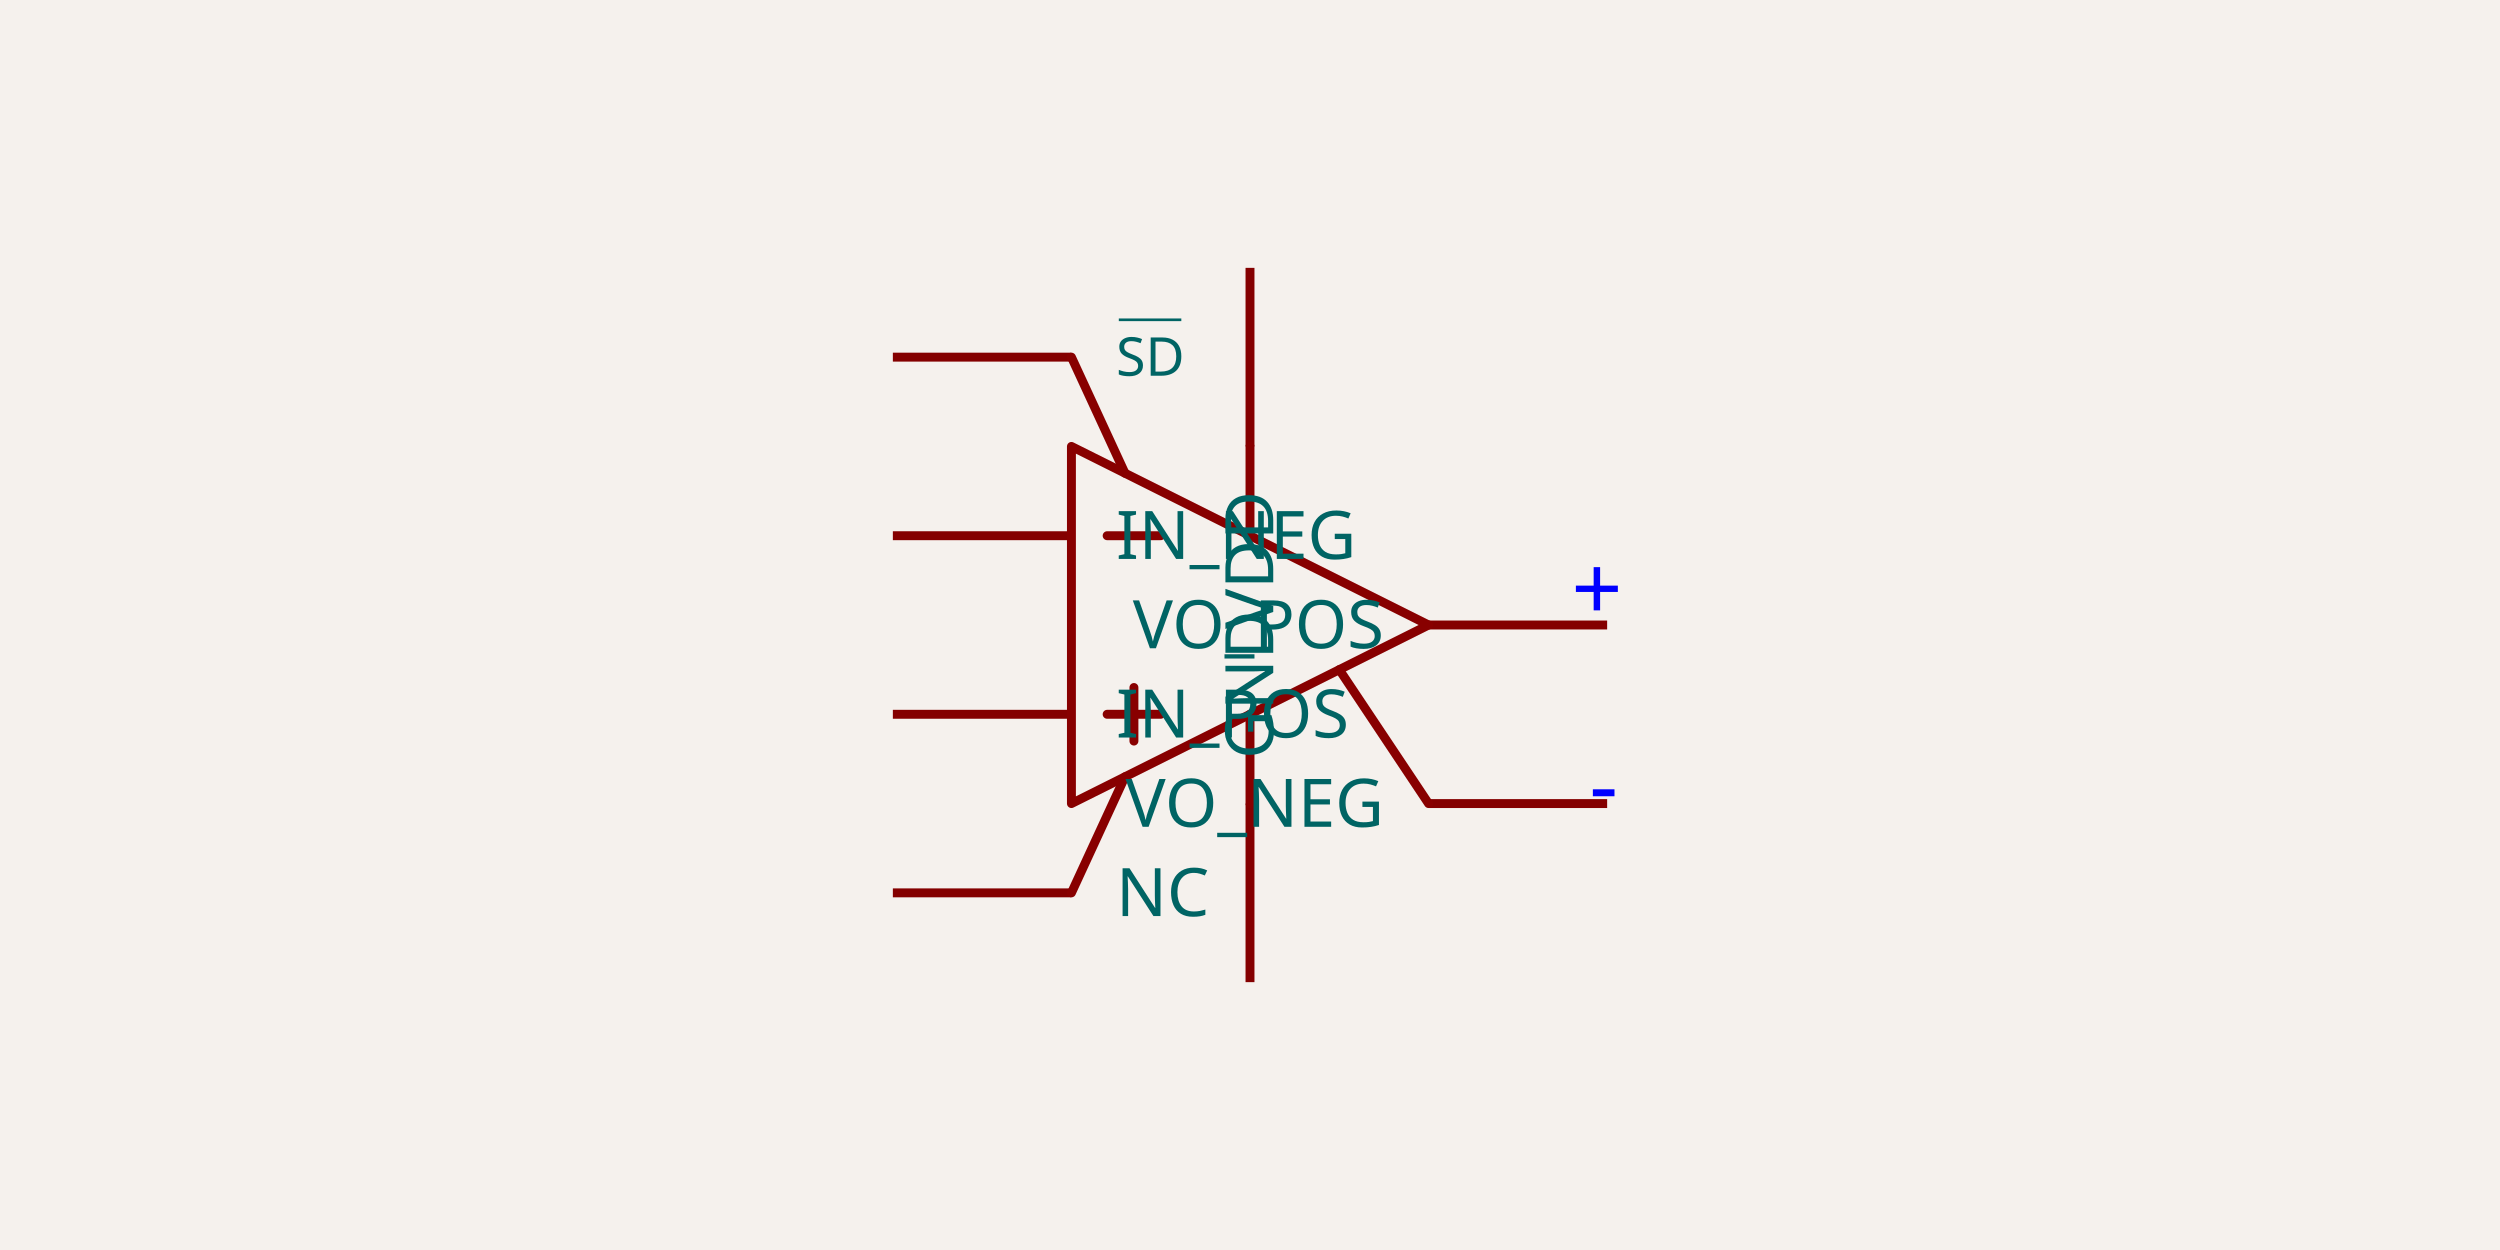
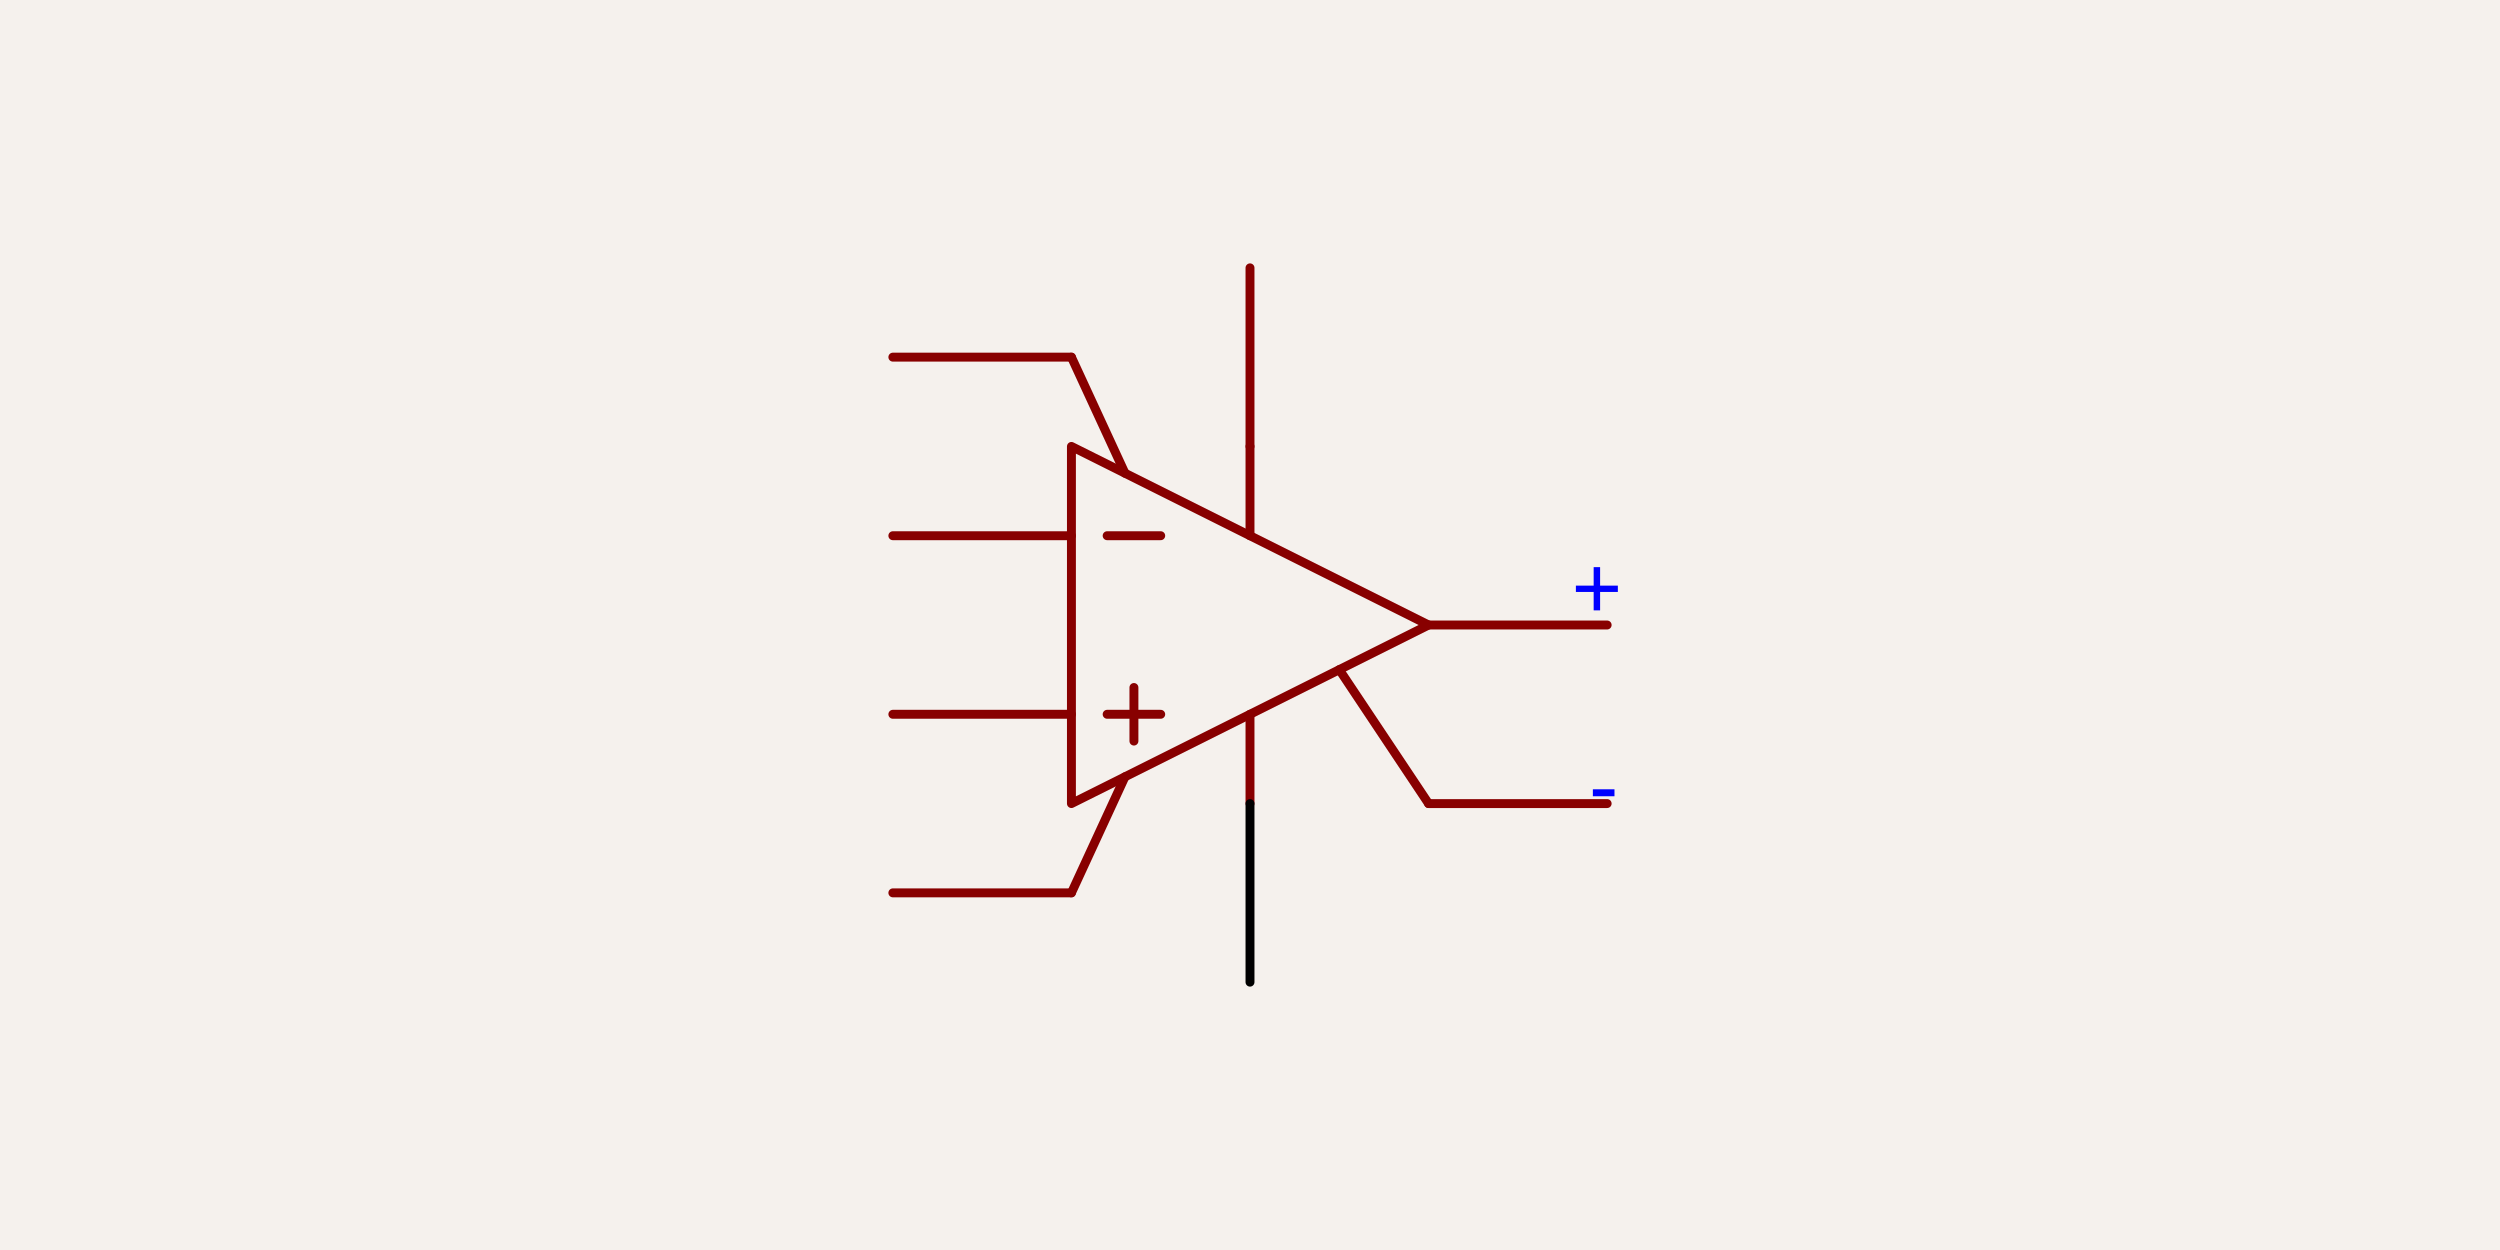
- <svg xmlns="http://www.w3.org/2000/svg" class="tscircuit-schematic" width="1200" height="600" style="background-color: rgb(245, 241, 237)" data-real-to-screen-transform="matrix(214.2857142857,0,0,-214.2857142857,600,278.5714285714)" data-software-used-string="@tscircuit/core@0.0.1393">
+ <svg xmlns="http://www.w3.org/2000/svg" class="tscircuit-schematic" width="1200" height="600" style="background-color: rgb(245, 241, 237)" data-real-to-screen-transform="matrix(214.2857142857,0,0,-214.2857142857,600,278.5714285714)" data-software-used-string="@tscircuit/core@0.0.1766">
  <style>
              .boundary { fill: rgb(245, 241, 237); }
              .schematic-boundary { fill: none; stroke: #fff; }
              .component { fill: none; stroke: rgb(132, 0, 0); }
              .chip { fill: rgb(255, 255, 194); stroke: rgb(132, 0, 0); }
              .component-pin { fill: none; stroke: rgb(132, 0, 0); }
              .text { font-family: sans-serif; fill: rgb(0, 150, 0); }
              .pin-number { fill: rgb(169, 0, 0); }
              .port-label { fill: rgb(0, 100, 100); }
              .component-name { fill: rgb(0, 100, 100); }

            </style>
  <rect class="boundary" x="0" y="0" width="1200" height="600" />
  <g class="sch-component" data-circuit-json-type="schematic_component" data-schematic-component-id="schematic_component_0">
-     <line class="sch-line" x1="428.571" y1="171.429" x2="514.286" y2="171.429" stroke="rgba(132, 0, 0)" stroke-width="4.286" data-schematic-line-id="schematic_line_0" data-schematic-component-id="schematic_component_0" />
-     <line class="sch-line" x1="428.571" y1="257.143" x2="514.286" y2="257.143" stroke="rgba(132, 0, 0)" stroke-width="4.286" data-schematic-line-id="schematic_line_1" data-schematic-component-id="schematic_component_0" />
-     <line class="sch-line" x1="428.571" y1="342.857" x2="514.286" y2="342.857" stroke="rgba(132, 0, 0)" stroke-width="4.286" data-schematic-line-id="schematic_line_2" data-schematic-component-id="schematic_component_0" />
-     <line class="sch-line" x1="600" y1="471.429" x2="600" y2="385.714" stroke="rgba(132, 0, 0)" stroke-width="4.286" data-schematic-line-id="schematic_line_3" data-schematic-component-id="schematic_component_0" />
-     <line class="sch-line" x1="771.429" y1="300" x2="685.714" y2="300" stroke="rgba(132, 0, 0)" stroke-width="4.286" data-schematic-line-id="schematic_line_4" data-schematic-component-id="schematic_component_0" />
-     <line class="sch-line" x1="600" y1="128.571" x2="600" y2="214.286" stroke="rgba(132, 0, 0)" stroke-width="4.286" data-schematic-line-id="schematic_line_5" data-schematic-component-id="schematic_component_0" />
-     <line class="sch-line" x1="771.429" y1="385.714" x2="685.714" y2="385.714" stroke="rgba(132, 0, 0)" stroke-width="4.286" data-schematic-line-id="schematic_line_6" data-schematic-component-id="schematic_component_0" />
-     <line class="sch-line" x1="428.571" y1="428.571" x2="514.286" y2="428.571" stroke="rgba(132, 0, 0)" stroke-width="4.286" data-schematic-line-id="schematic_line_7" data-schematic-component-id="schematic_component_0" />
    <path class="sch-path" d="M 514.286 385.714 L 685.714 300 L 514.286 214.286 L 514.286 385.714" stroke="#880000" stroke-width="4.286" fill="none" stroke-linecap="round" stroke-linejoin="round" data-schematic-component-id="schematic_component_0" />
    <path class="sch-path" d="M 531.429 257.143 L 557.143 257.143" stroke="#880000" stroke-width="4.286" fill="none" stroke-linecap="round" stroke-linejoin="round" data-schematic-component-id="schematic_component_0" />
    <path class="sch-path" d="M 531.429 342.857 L 557.143 342.857" stroke="#880000" stroke-width="4.286" fill="none" stroke-linecap="round" stroke-linejoin="round" data-schematic-component-id="schematic_component_0" />
    <path class="sch-path" d="M 544.286 330 L 544.286 355.714" stroke="#880000" stroke-width="4.286" fill="none" stroke-linecap="round" stroke-linejoin="round" data-schematic-component-id="schematic_component_0" />
    <path class="sch-path" d="M 600 214.286 L 600 257.143" stroke="#880000" stroke-width="4.286" fill="none" stroke-linecap="round" stroke-linejoin="round" data-schematic-component-id="schematic_component_0" />
    <path class="sch-path" d="M 600 342.857 L 600 385.714" stroke="#880000" stroke-width="4.286" fill="none" stroke-linecap="round" stroke-linejoin="round" data-schematic-component-id="schematic_component_0" />
    <path class="sch-path" d="M 642.857 321.429 L 685.714 385.714" stroke="#880000" stroke-width="4.286" fill="none" stroke-linecap="round" stroke-linejoin="round" data-schematic-component-id="schematic_component_0" />
    <path class="sch-path" d="M 540 227.143 L 514.286 171.429" stroke="#880000" stroke-width="4.286" fill="none" stroke-linecap="round" stroke-linejoin="round" data-schematic-component-id="schematic_component_0" />
    <path class="sch-path" d="M 540 372.857 L 514.286 428.571" stroke="#880000" stroke-width="4.286" fill="none" stroke-linecap="round" stroke-linejoin="round" data-schematic-component-id="schematic_component_0" />
-     <text class="port-label sch-pin-label" x="535.714" y="171.429" style="font-family: sans-serif; text-decoration: overline;" fill="rgb(0, 100, 100)" text-anchor="start" dominant-baseline="middle" font-size="25.714px" transform="">SD</text>
-     <text class="port-label sch-pin-label" x="535.714" y="257.143" style="font-family: sans-serif;" fill="rgb(0, 100, 100)" text-anchor="start" dominant-baseline="middle" font-size="32.143px" transform="">IN_NEG</text>
-     <text class="port-label sch-pin-label" x="535.714" y="342.857" style="font-family: sans-serif;" fill="rgb(0, 100, 100)" text-anchor="start" dominant-baseline="middle" font-size="32.143px" transform="">IN_POS</text>
-     <text class="port-label sch-pin-label" x="600" y="364.286" style="font-family: sans-serif;" fill="rgb(0, 100, 100)" text-anchor="start" dominant-baseline="middle" font-size="32.143px" transform="rotate(-90 600 364.2857)">GND</text>
-     <text class="port-label sch-pin-label" x="664.286" y="300" style="font-family: sans-serif;" fill="rgb(0, 100, 100)" text-anchor="end" dominant-baseline="middle" font-size="32.143px" transform="">VO_POS</text>
-     <text class="port-label sch-pin-label" x="600" y="235.714" style="font-family: sans-serif;" fill="rgb(0, 100, 100)" text-anchor="end" dominant-baseline="middle" font-size="32.143px" transform="rotate(-90 600 235.7143)">VDD</text>
-     <text class="port-label sch-pin-label" x="664.286" y="385.714" style="font-family: sans-serif;" fill="rgb(0, 100, 100)" text-anchor="end" dominant-baseline="middle" font-size="32.143px" transform="">VO_NEG</text>
-     <text class="port-label sch-pin-label" x="535.714" y="428.571" style="font-family: sans-serif;" fill="rgb(0, 100, 100)" text-anchor="start" dominant-baseline="middle" font-size="32.143px" transform="">NC</text>
+     <path class="sch-path" d="M 428.571 171.429 L 514.286 171.429" stroke="#880000" stroke-width="4.286" fill="none" stroke-linecap="round" stroke-linejoin="round" data-schematic-component-id="schematic_component_0" />
+     <path class="sch-path" d="M 428.571 257.143 L 514.286 257.143" stroke="#880000" stroke-width="4.286" fill="none" stroke-linecap="round" stroke-linejoin="round" data-schematic-component-id="schematic_component_0" />
+     <path class="sch-path" d="M 428.571 342.857 L 514.286 342.857" stroke="#880000" stroke-width="4.286" fill="none" stroke-linecap="round" stroke-linejoin="round" data-schematic-component-id="schematic_component_0" />
+     <path class="sch-path" d="M 600 471.429 L 600 385.714" stroke="#000000" stroke-width="4.286" fill="none" stroke-linecap="round" stroke-linejoin="round" data-schematic-component-id="schematic_component_0" />
+     <path class="sch-path" d="M 771.429 300 L 685.714 300" stroke="#880000" stroke-width="4.286" fill="none" stroke-linecap="round" stroke-linejoin="round" data-schematic-component-id="schematic_component_0" />
+     <path class="sch-path" d="M 600 128.571 L 600 214.286" stroke="#880000" stroke-width="4.286" fill="none" stroke-linecap="round" stroke-linejoin="round" data-schematic-component-id="schematic_component_0" />
+     <path class="sch-path" d="M 771.429 385.714 L 685.714 385.714" stroke="#880000" stroke-width="4.286" fill="none" stroke-linecap="round" stroke-linejoin="round" data-schematic-component-id="schematic_component_0" />
+     <path class="sch-path" d="M 428.571 428.571 L 514.286 428.571" stroke="#880000" stroke-width="4.286" fill="none" stroke-linecap="round" stroke-linejoin="round" data-schematic-component-id="schematic_component_0" />
  </g>
  <g class="schematic-port-hover sch-port-hover" data-schematic-port-id="source_port_0">
-     <circle cx="385.714" cy="214.286" r="8.571" fill="red" opacity="0" />
+     <circle cx="428.571" cy="171.429" r="8.571" fill="red" opacity="0" />
  </g>
  <g class="schematic-port-hover sch-port-hover" data-schematic-port-id="source_port_1">
-     <circle cx="385.714" cy="257.143" r="8.571" fill="red" opacity="0" />
+     <circle cx="428.571" cy="257.143" r="8.571" fill="red" opacity="0" />
  </g>
  <g class="schematic-port-hover sch-port-hover" data-schematic-port-id="source_port_2">
-     <circle cx="385.714" cy="300" r="8.571" fill="red" opacity="0" />
+     <circle cx="428.571" cy="342.857" r="8.571" fill="red" opacity="0" />
  </g>
  <g class="schematic-port-hover sch-port-hover" data-schematic-port-id="source_port_3">
-     <circle cx="385.714" cy="342.857" r="8.571" fill="red" opacity="0" />
+     <circle cx="600" cy="471.429" r="8.571" fill="red" opacity="0" />
  </g>
  <g class="schematic-port-hover sch-port-hover" data-schematic-port-id="source_port_4">
-     <circle cx="814.286" cy="342.857" r="8.571" fill="red" opacity="0" />
+     <circle cx="771.429" cy="300" r="8.571" fill="red" opacity="0" />
  </g>
  <g class="schematic-port-hover sch-port-hover" data-schematic-port-id="source_port_5">
-     <circle cx="814.286" cy="300" r="8.571" fill="red" opacity="0" />
+     <circle cx="600" cy="128.571" r="8.571" fill="red" opacity="0" />
  </g>
  <g class="schematic-port-hover sch-port-hover" data-schematic-port-id="source_port_6">
-     <circle cx="814.286" cy="257.143" r="8.571" fill="red" opacity="0" />
+     <circle cx="771.429" cy="385.714" r="8.571" fill="red" opacity="0" />
  </g>
  <g class="schematic-port-hover sch-port-hover" data-schematic-port-id="source_port_7">
-     <circle cx="814.286" cy="214.286" r="8.571" fill="red" opacity="0" />
-   </g>
-   <g class="schematic-port-hover sch-port-hover" data-schematic-port-id="source_port_8">
-     <circle cx="428.571" cy="171.429" r="8.571" fill="red" opacity="0" />
-   </g>
-   <g class="schematic-port-hover sch-port-hover" data-schematic-port-id="source_port_9">
-     <circle cx="428.571" cy="257.143" r="8.571" fill="red" opacity="0" />
-   </g>
-   <g class="schematic-port-hover sch-port-hover" data-schematic-port-id="source_port_10">
-     <circle cx="428.571" cy="342.857" r="8.571" fill="red" opacity="0" />
-   </g>
-   <g class="schematic-port-hover sch-port-hover" data-schematic-port-id="source_port_11">
-     <circle cx="600" cy="471.429" r="8.571" fill="red" opacity="0" />
-   </g>
-   <g class="schematic-port-hover sch-port-hover" data-schematic-port-id="source_port_12">
-     <circle cx="771.429" cy="300" r="8.571" fill="red" opacity="0" />
-   </g>
-   <g class="schematic-port-hover sch-port-hover" data-schematic-port-id="source_port_13">
-     <circle cx="600" cy="128.571" r="8.571" fill="red" opacity="0" />
-   </g>
-   <g class="schematic-port-hover sch-port-hover" data-schematic-port-id="source_port_14">
-     <circle cx="771.429" cy="385.714" r="8.571" fill="red" opacity="0" />
-   </g>
-   <g class="schematic-port-hover sch-port-hover" data-schematic-port-id="source_port_15">
    <circle cx="428.571" cy="428.571" r="8.571" fill="red" opacity="0" />
  </g>
  <text class="sch-text" x="754.286" y="282.857" fill="#0000FF" text-anchor="start" dominant-baseline="middle" font-family="sans-serif" font-size="42.857px" transform="rotate(0, 754.2857, 282.8571)">+</text>
  <text class="sch-text" x="762.857" y="377.143" fill="#0000FF" text-anchor="start" dominant-baseline="middle" font-family="sans-serif" font-size="42.857px" transform="rotate(0, 762.8571, 377.1429)">-</text>
</svg>
